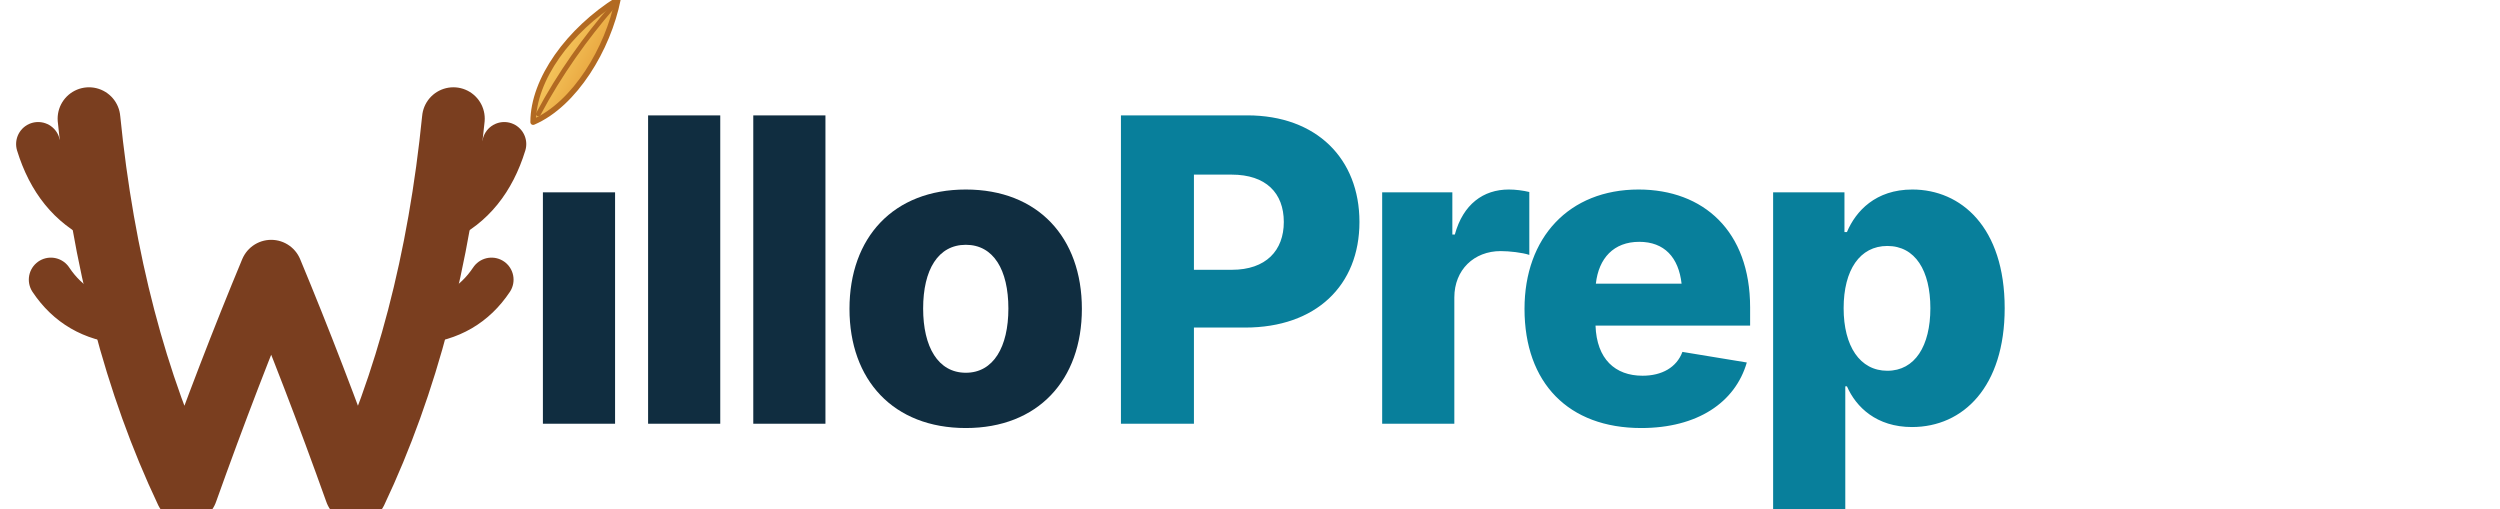
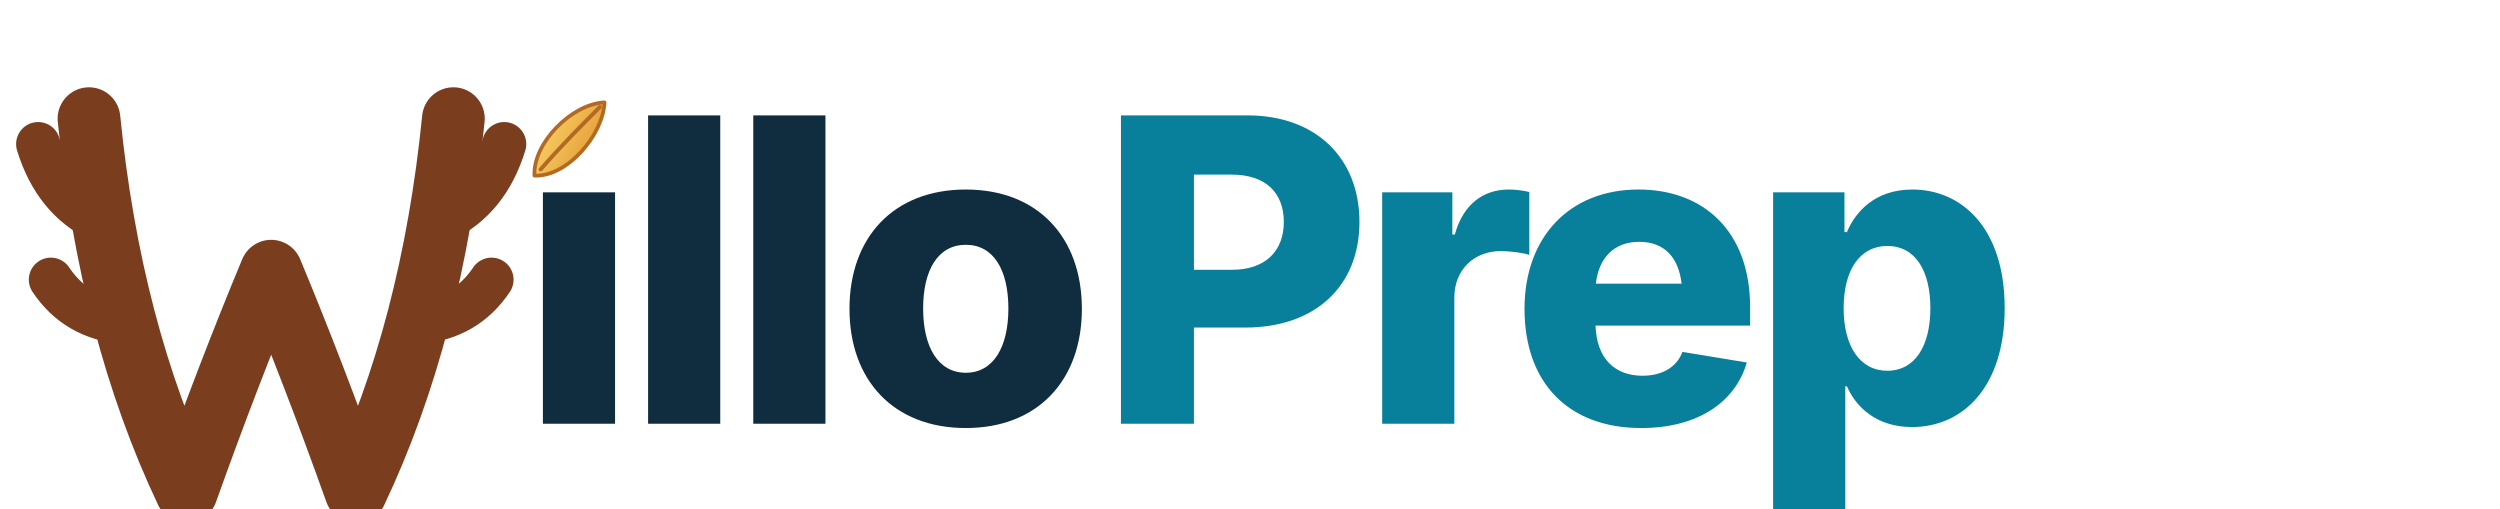
<svg xmlns="http://www.w3.org/2000/svg" width="236" height="48" viewBox="0 0 236 48">
  <g transform="translate(0 4) scale(0.8)" fill="none" stroke-linecap="round" stroke-linejoin="round">
    <path d="M10.5 9 Q13 34 22 53 Q27 39 32 27 Q37 39 42 53 Q51 34 53.5 9" stroke="#7A3E1F" stroke-width="7.4" />
    <path d="M11.8 21 Q6.5 18.5 4.5 12" stroke="#7A3E1F" stroke-width="5.2" />
    <path d="M52.2 21 Q57.5 18.5 59.5 12" stroke="#7A3E1F" stroke-width="5.2" />
    <path d="M14.6 33 Q9 32.5 6 28" stroke="#7A3E1F" stroke-width="5.2" />
    <path d="M49.4 33 Q55 32.5 58 28" stroke="#7A3E1F" stroke-width="5.2" />
  </g>
  <text x="49" y="40" font-family="'Plus Jakarta Sans', 'Inter', system-ui, sans-serif" font-weight="800" font-size="40" letter-spacing="-1.4" fill="#102D40">ıllo<tspan fill="#087F9B">Prep</tspan>
  </text>
-   <svg x="47" y="3" width="15" height="6" transform="rotate(-48 54.5 6)" viewBox="0 0 100 40" overflow="visible" style="">
-     <defs>
-       <linearGradient id="ll" x1="0" y1="0" x2="1" y2="1">
-         <stop offset="0" stop-color="#F9D166" />
-         <stop offset="1" stop-color="#E49A35" />
-       </linearGradient>
-     </defs>
-     <path d="M4 24 C24 6 62 2 97 12 C70 28 30 36 4 24 Z" fill="url(#ll)" stroke="#B26A22" stroke-width="3.5" stroke-linejoin="round" />
-     <path d="M10 23 C38 16 66 13 91 12.5" fill="none" stroke="#B26A22" stroke-width="3" stroke-linecap="round" />
-   </svg>
+   <g transform="rotate(-45 53.76 13.12)">
+     <svg x="48.56" y="10.936" width="10.4" height="4.368" viewBox="0 0 100 42" overflow="visible" style="">
+       <defs>
+         <linearGradient id="ll" x1="0" y1="0" x2="1" y2="1">
+           <stop offset="0" stop-color="#F9D166" />
+           <stop offset="1" stop-color="#E49A35" />
+         </linearGradient>
+       </defs>
+       <path d="M4 22 C24 0 74 0 96 20 C74 40 24 44 4 22 Z" fill="url(#ll)" stroke="#B26A22" stroke-width="3.4" stroke-linejoin="round" />
+       <path d="M12 22 C40 20 70 20 90 20" fill="none" stroke="#B26A22" stroke-width="3.6" stroke-linecap="round" />
+     </svg>
+   </g>
</svg>
